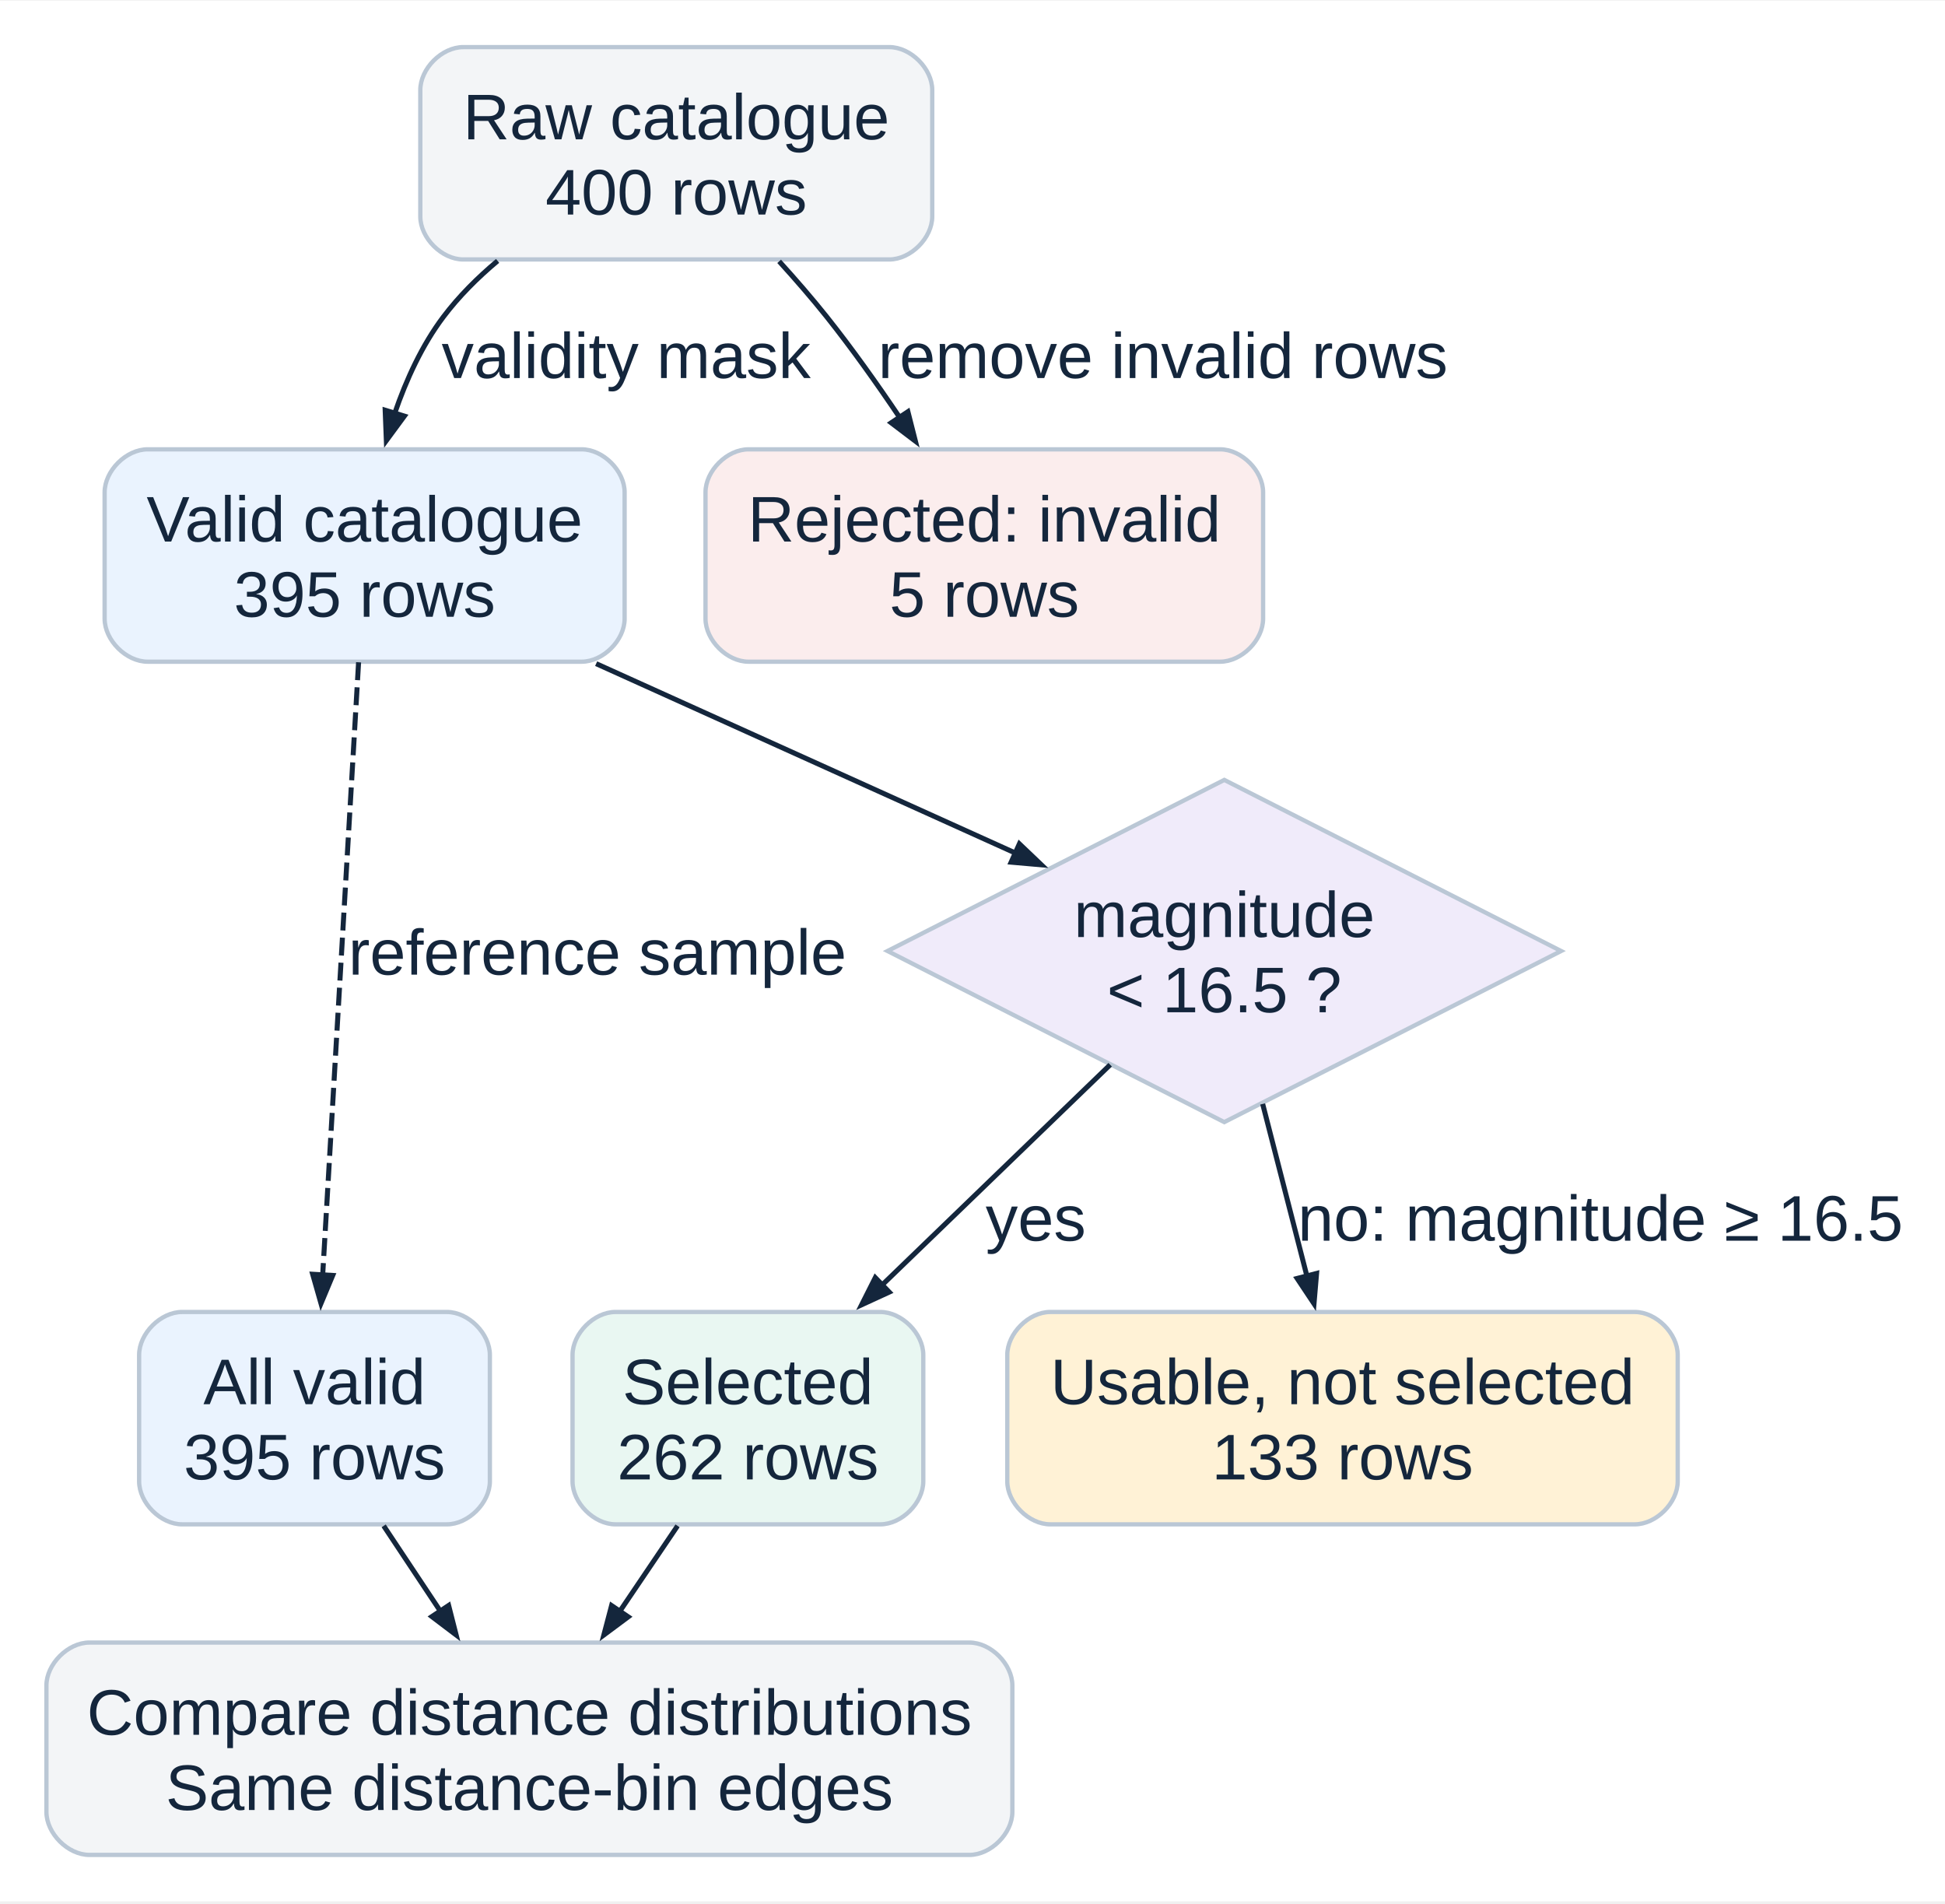
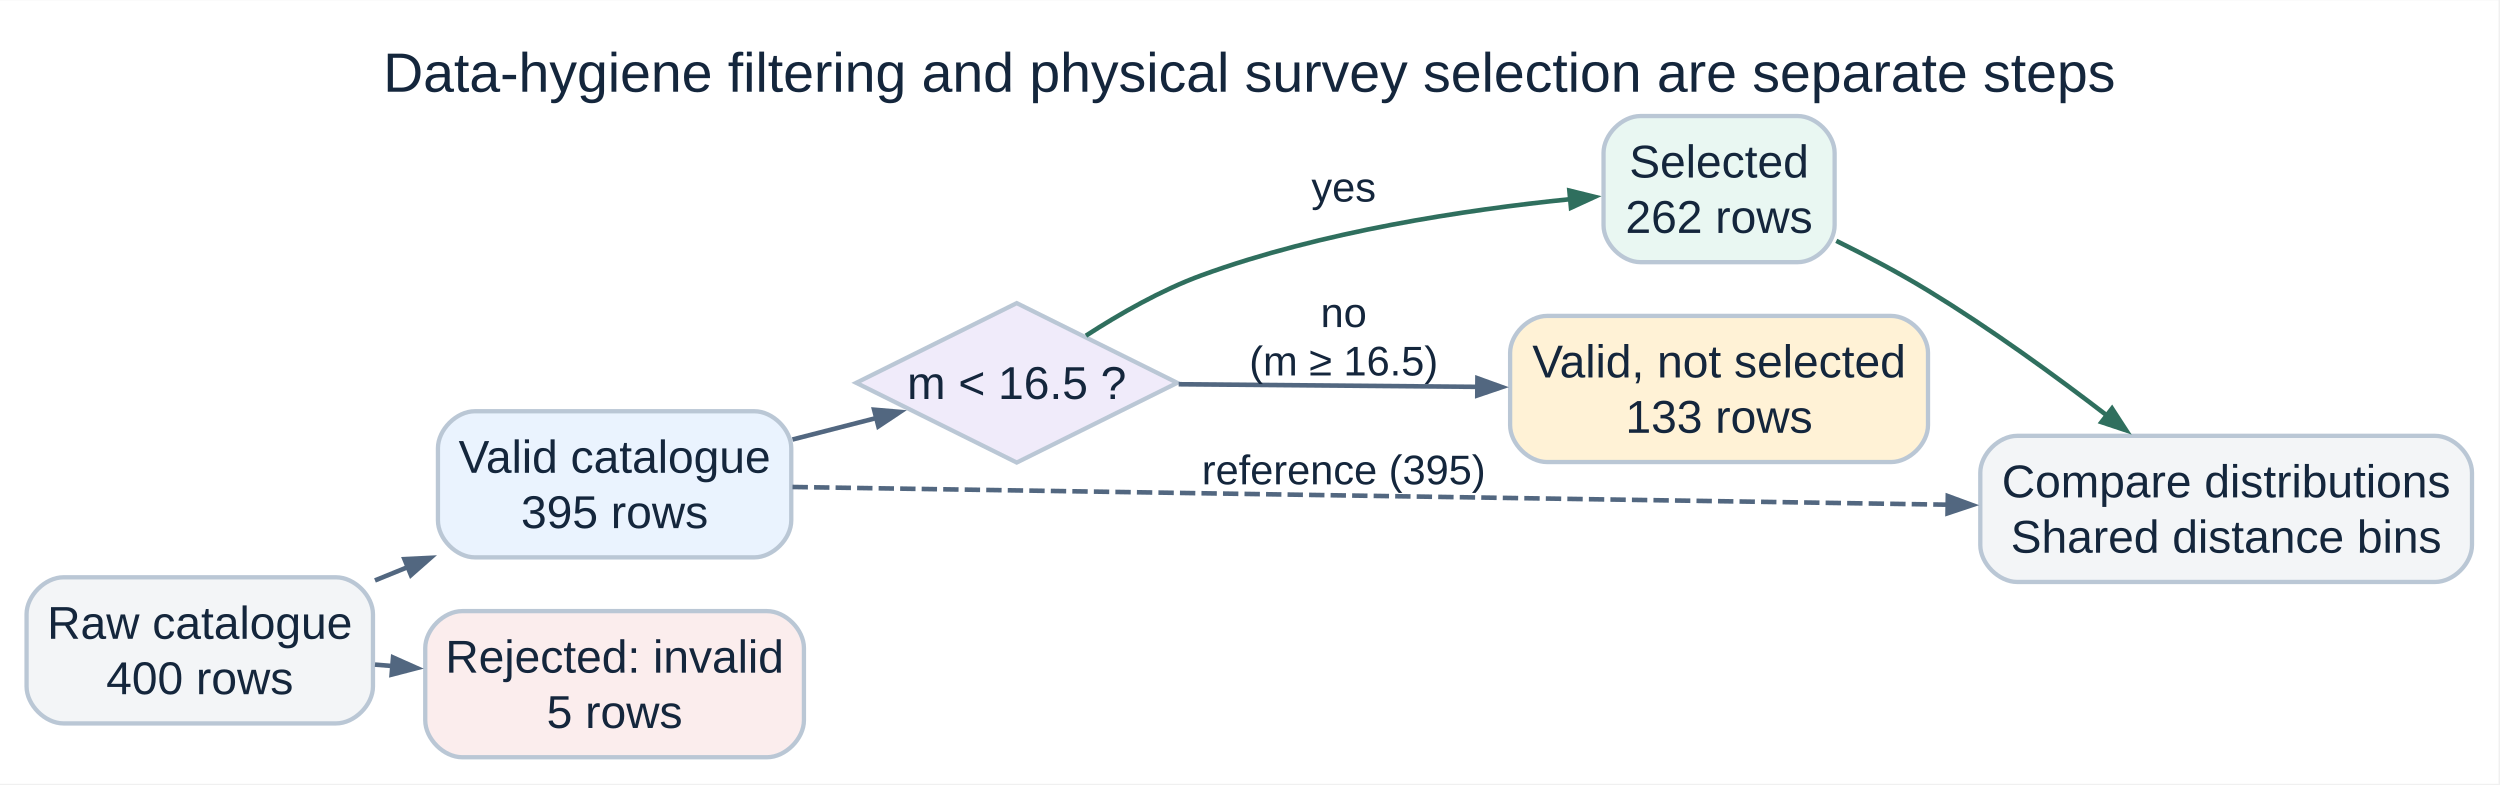
- <svg xmlns="http://www.w3.org/2000/svg" width="654" height="640" viewBox="0.00 0.00 543.00 531.00" role="img" aria-labelledby="catalogue-selection-title catalogue-selection-desc">
-   <g id="graph0" class="graph" transform="scale(1 1) rotate(0) translate(12.96 517.6)">
-     <polygon fill="white" stroke="none" points="-12.96,12.96 -12.96,-517.6 530.43,-517.6 530.43,12.96 -12.96,12.96" />
+ <svg xmlns="http://www.w3.org/2000/svg" width="720" height="226" viewBox="0.00 0.00 813.00 255.00" role="img" aria-labelledby="catalogue-selection-title catalogue-selection-desc">
+   <g id="graph0" class="graph" transform="scale(1 1) rotate(0) translate(8.64 246.16)">
+     <polygon fill="white" stroke="none" points="-8.64,8.64 -8.64,-246.16 803.89,-246.16 803.89,8.64 -8.64,8.64" />
+     <text xml:space="preserve" text-anchor="middle" x="397.63" y="-216.42" font-family="Arial" font-size="18.00" fill="#14263c">Data-hygiene filtering and physical survey selection are separate steps</text>
    <g id="node1" class="node">
-       <path fill="#f3f5f7" stroke="#bac7d5" stroke-width="1.2" d="M235.3,-504.64C235.3,-504.64 116.38,-504.64 116.38,-504.64 110.37,-504.64 104.38,-498.64 104.38,-492.64 104.38,-492.64 104.38,-457.36 104.38,-457.36 104.38,-451.36 110.38,-445.36 116.38,-445.36 116.38,-445.36 235.3,-445.36 235.3,-445.36 241.3,-445.36 247.3,-451.36 247.3,-457.36 247.3,-457.36 247.3,-492.64 247.3,-492.64 247.3,-498.64 241.3,-504.64 235.3,-504.64" />
-       <text xml:space="preserve" text-anchor="middle" x="175.84" y="-478.9" font-family="Arial" font-size="18.00" fill="#14263c">Raw catalogue</text>
-       <text xml:space="preserve" text-anchor="middle" x="175.84" y="-457.9" font-family="Arial" font-size="18.00" fill="#14263c">400 rows</text>
+       <path fill="#f3f5f7" stroke="#bac7d5" stroke-width="1.4" d="M100.65,-58.52C100.65,-58.52 12,-58.52 12,-58.52 6,-58.52 0,-52.52 0,-46.52 0,-46.52 0,-23 0,-23 0,-17 6,-11 12,-11 12,-11 100.65,-11 100.65,-11 106.65,-11 112.65,-17 112.65,-23 112.65,-23 112.65,-46.52 112.65,-46.52 112.65,-52.52 106.65,-58.52 100.65,-58.52" />
+       <text xml:space="preserve" text-anchor="middle" x="56.33" y="-38.51" font-family="Arial" font-size="15.00" fill="#14263c">Raw catalogue</text>
+       <text xml:space="preserve" text-anchor="middle" x="56.33" y="-20.51" font-family="Arial" font-size="15.00" fill="#14263c">400 rows</text>
    </g>
    <g id="node2" class="node">
-       <path fill="#eaf3fe" stroke="#bac7d5" stroke-width="1.2" d="M149.42,-392.36C149.42,-392.36 28.25,-392.36 28.25,-392.36 22.25,-392.36 16.25,-386.36 16.25,-380.36 16.25,-380.36 16.25,-345.08 16.25,-345.08 16.25,-339.08 22.25,-333.08 28.25,-333.08 28.25,-333.08 149.42,-333.08 149.42,-333.08 155.42,-333.08 161.42,-339.08 161.42,-345.08 161.42,-345.08 161.42,-380.36 161.42,-380.36 161.42,-386.36 155.42,-392.36 149.42,-392.36" />
-       <text xml:space="preserve" text-anchor="middle" x="88.84" y="-366.62" font-family="Arial" font-size="18.00" fill="#14263c">Valid catalogue</text>
-       <text xml:space="preserve" text-anchor="middle" x="88.84" y="-345.62" font-family="Arial" font-size="18.00" fill="#14263c">395 rows</text>
+       <path fill="#eaf3fe" stroke="#bac7d5" stroke-width="1.4" d="M236.68,-112.52C236.68,-112.52 145.78,-112.52 145.78,-112.52 139.78,-112.52 133.78,-106.52 133.78,-100.52 133.78,-100.52 133.78,-77 133.78,-77 133.78,-71 139.78,-65 145.78,-65 145.78,-65 236.68,-65 236.68,-65 242.68,-65 248.68,-71 248.68,-77 248.68,-77 248.68,-100.52 248.68,-100.52 248.68,-106.52 242.68,-112.52 236.68,-112.52" />
+       <text xml:space="preserve" text-anchor="middle" x="191.23" y="-92.51" font-family="Arial" font-size="15.00" fill="#14263c">Valid catalogue</text>
+       <text xml:space="preserve" text-anchor="middle" x="191.23" y="-74.51" font-family="Arial" font-size="15.00" fill="#14263c">395 rows</text>
    </g>
    <g id="edge1" class="edge">
-       <path fill="none" stroke="#14263c" stroke-width="1.4" d="M125.96,-444.96C120.35,-440.26 115.12,-435.04 110.84,-429.36 104.87,-421.45 100.47,-411.84 97.24,-402.43" />
-       <polygon fill="#14263c" stroke="#14263c" stroke-width="1.4" points="99.93,-401.64 94.9,-394.81 94.57,-403.28 99.93,-401.64" />
-       <text xml:space="preserve" text-anchor="middle" x="161.84" y="-412.26" font-family="Arial" font-size="18.00" fill="#14263c">validity mask</text>
+       <path fill="none" stroke="#526780" stroke-width="1.5" d="M113.3,-57.5C116.84,-58.94 120.43,-60.4 124.01,-61.86" />
+       <polygon fill="#526780" stroke="#526780" stroke-width="1.5" points="122.89,-64.42 131.36,-64.84 125,-59.24 122.89,-64.42" />
    </g>
    <g id="node3" class="node">
-       <path fill="#fbeded" stroke="#bac7d5" stroke-width="1.2" d="M327.67,-392.36C327.67,-392.36 196,-392.36 196,-392.36 190,-392.36 184,-386.36 184,-380.36 184,-380.36 184,-345.08 184,-345.08 184,-339.08 190,-333.08 196,-333.08 196,-333.08 327.67,-333.08 327.67,-333.08 333.67,-333.08 339.67,-339.08 339.67,-345.08 339.67,-345.08 339.67,-380.36 339.67,-380.36 339.67,-386.36 333.67,-392.36 327.67,-392.36" />
-       <text xml:space="preserve" text-anchor="middle" x="261.84" y="-366.62" font-family="Arial" font-size="18.00" fill="#14263c">Rejected: invalid</text>
-       <text xml:space="preserve" text-anchor="middle" x="261.84" y="-345.62" font-family="Arial" font-size="18.00" fill="#14263c">5 rows</text>
+       <path fill="#fbeded" stroke="#bac7d5" stroke-width="1.4" d="M240.8,-47.52C240.8,-47.52 141.65,-47.52 141.65,-47.52 135.65,-47.52 129.65,-41.52 129.65,-35.52 129.65,-35.52 129.65,-12 129.65,-12 129.65,-6 135.65,0 141.65,0 141.65,0 240.8,0 240.8,0 246.8,0 252.8,-6 252.8,-12 252.8,-12 252.8,-35.52 252.8,-35.52 252.8,-41.52 246.8,-47.52 240.8,-47.52" />
+       <text xml:space="preserve" text-anchor="middle" x="191.23" y="-27.51" font-family="Arial" font-size="15.00" fill="#14263c">Rejected: invalid</text>
+       <text xml:space="preserve" text-anchor="middle" x="191.23" y="-9.51" font-family="Arial" font-size="15.00" fill="#14263c">5 rows</text>
    </g>
    <g id="edge2" class="edge">
-       <path fill="none" stroke="#14263c" stroke-width="1.4" d="M204.56,-444.84C209.14,-439.8 213.72,-434.52 217.84,-429.36 224.84,-420.57 231.87,-410.68 238.18,-401.3" />
-       <polygon fill="#14263c" stroke="#14263c" stroke-width="1.4" points="240.51,-402.86 242.6,-394.64 235.84,-399.77 240.51,-402.86" />
-       <text xml:space="preserve" text-anchor="middle" x="311.7" y="-412.26" font-family="Arial" font-size="18.00" fill="#14263c">remove invalid rows</text>
+       <path fill="none" stroke="#526780" stroke-width="1.5" d="M113.3,-30.13C115.27,-29.96 117.25,-29.8 119.24,-29.64" />
+       <polygon fill="#526780" stroke="#526780" stroke-width="1.5" points="119.18,-32.45 126.92,-29 118.72,-26.87 119.18,-32.45" />
    </g>
    <g id="node4" class="node">
-       <polygon fill="#f0ebfa" stroke="#bac7d5" stroke-width="1.2" points="328.84,-300.08 234.82,-252.32 328.83,-204.56 422.86,-252.32 328.84,-300.08" />
-       <text xml:space="preserve" text-anchor="middle" x="328.84" y="-256.22" font-family="Arial" font-size="18.00" fill="#14263c">magnitude</text>
-       <text xml:space="preserve" text-anchor="middle" x="328.84" y="-235.22" font-family="Arial" font-size="18.00" fill="#14263c">&lt; 16.5 ?</text>
+       <polygon fill="#f0ebfa" stroke="#bac7d5" stroke-width="1.4" points="322,-147.68 269.8,-121.76 322,-95.84 374.2,-121.76 322,-147.68" />
+       <text xml:space="preserve" text-anchor="middle" x="322" y="-116.51" font-family="Arial" font-size="15.00" fill="#14263c">m &lt; 16.5 ?</text>
    </g>
    <g id="edge4" class="edge">
-       <path fill="none" stroke="#14263c" stroke-width="1.4" d="M153.47,-332.53C190.07,-315.99 235.48,-295.49 270.92,-279.48" />
-       <polygon fill="#14263c" stroke="#14263c" stroke-width="1.4" points="271.63,-282.23 277.77,-276.38 269.33,-277.12 271.63,-282.23" />
+       <path fill="none" stroke="#526780" stroke-width="1.5" d="M249.08,-103.33C258.29,-105.69 267.7,-108.1 276.55,-110.37" />
+       <polygon fill="#526780" stroke="#526780" stroke-width="1.5" points="275.62,-113.02 284.07,-112.3 277.01,-107.6 275.62,-113.02" />
    </g>
    <g id="node7" class="node">
-       <path fill="#eaf3fe" stroke="#bac7d5" stroke-width="1.2" d="M111.8,-151.56C111.8,-151.56 37.88,-151.56 37.88,-151.56 31.88,-151.56 25.88,-145.56 25.88,-139.56 25.88,-139.56 25.88,-104.28 25.88,-104.28 25.88,-98.28 31.88,-92.28 37.88,-92.28 37.88,-92.28 111.8,-92.28 111.8,-92.28 117.8,-92.28 123.8,-98.28 123.8,-104.28 123.8,-104.28 123.8,-139.56 123.8,-139.56 123.8,-145.56 117.8,-151.56 111.8,-151.56" />
-       <text xml:space="preserve" text-anchor="middle" x="74.84" y="-125.82" font-family="Arial" font-size="18.00" fill="#14263c">All valid</text>
-       <text xml:space="preserve" text-anchor="middle" x="74.84" y="-104.82" font-family="Arial" font-size="18.00" fill="#14263c">395 rows</text>
+       <path fill="#f3f5f7" stroke="#bac7d5" stroke-width="1.4" d="M783.25,-104.52C783.25,-104.52 647.35,-104.52 647.35,-104.52 641.35,-104.52 635.35,-98.52 635.35,-92.52 635.35,-92.52 635.35,-69 635.35,-69 635.35,-63 641.35,-57 647.35,-57 647.35,-57 783.25,-57 783.25,-57 789.25,-57 795.25,-63 795.25,-69 795.25,-69 795.25,-92.52 795.25,-92.52 795.25,-98.52 789.25,-104.52 783.25,-104.52" />
+       <text xml:space="preserve" text-anchor="middle" x="715.3" y="-84.51" font-family="Arial" font-size="15.00" fill="#14263c">Compare distributions</text>
+       <text xml:space="preserve" text-anchor="middle" x="715.3" y="-66.51" font-family="Arial" font-size="15.00" fill="#14263c">Shared distance bins</text>
    </g>
    <g id="edge3" class="edge">
-       <path fill="none" stroke="#14263c" stroke-width="1.4" stroke-dasharray="5,2" d="M87.15,-332.92C84.64,-290.15 79.93,-209.79 77.12,-161.83" />
-       <polygon fill="#14263c" stroke="#14263c" stroke-width="1.4" points="79.92,-161.76 76.65,-153.94 74.33,-162.09 79.92,-161.76" />
-       <text xml:space="preserve" text-anchor="middle" x="153.83" y="-245.72" font-family="Arial" font-size="18.00" fill="#14263c">reference sample</text>
+       <path fill="none" stroke="#526780" stroke-width="1.5" stroke-dasharray="5,2" d="M249.09,-87.89C339.59,-86.5 517.15,-83.78 624.82,-82.13" />
+       <polygon fill="#526780" stroke="#526780" stroke-width="1.5" points="624.79,-84.93 632.74,-82.01 624.7,-79.33 624.79,-84.93" />
+       <text xml:space="preserve" text-anchor="middle" x="428.33" y="-88.76" font-family="Arial" font-size="13.50" fill="#14263c">reference (395)</text>
    </g>
    <g id="node5" class="node">
-       <path fill="#e9f7f2" stroke="#bac7d5" stroke-width="1.2" d="M232.8,-151.56C232.8,-151.56 158.88,-151.56 158.88,-151.56 152.88,-151.56 146.88,-145.56 146.88,-139.56 146.88,-139.56 146.88,-104.28 146.88,-104.28 146.88,-98.28 152.88,-92.28 158.88,-92.28 158.88,-92.28 232.8,-92.28 232.8,-92.28 238.8,-92.28 244.8,-98.28 244.8,-104.28 244.8,-104.28 244.8,-139.56 244.8,-139.56 244.8,-145.56 238.8,-151.56 232.8,-151.56" />
-       <text xml:space="preserve" text-anchor="middle" x="195.84" y="-125.82" font-family="Arial" font-size="18.00" fill="#14263c">Selected</text>
-       <text xml:space="preserve" text-anchor="middle" x="195.84" y="-104.82" font-family="Arial" font-size="18.00" fill="#14263c">262 rows</text>
+       <path fill="#e9f7f2" stroke="#bac7d5" stroke-width="1.4" d="M575.98,-208.52C575.98,-208.52 524.83,-208.52 524.83,-208.52 518.83,-208.52 512.83,-202.52 512.83,-196.52 512.83,-196.52 512.83,-173 512.83,-173 512.83,-167 518.83,-161 524.83,-161 524.83,-161 575.98,-161 575.98,-161 581.98,-161 587.98,-167 587.98,-173 587.98,-173 587.98,-196.52 587.98,-196.52 587.98,-202.52 581.98,-208.52 575.98,-208.52" />
+       <text xml:space="preserve" text-anchor="middle" x="550.4" y="-188.51" font-family="Arial" font-size="15.00" fill="#14263c">Selected</text>
+       <text xml:space="preserve" text-anchor="middle" x="550.4" y="-170.51" font-family="Arial" font-size="15.00" fill="#14263c">262 rows</text>
    </g>
    <g id="edge5" class="edge">
-       <path fill="none" stroke="#14263c" stroke-width="1.4" d="M296.98,-220.57C277.81,-202.06 253.32,-178.42 233.24,-159.03" />
-       <polygon fill="#14263c" stroke="#14263c" stroke-width="1.4" points="235.29,-157.11 227.59,-153.57 231.4,-161.14 235.29,-157.11" />
-       <text xml:space="preserve" text-anchor="middle" x="276.21" y="-171.46" font-family="Arial" font-size="18.00" fill="#14263c">yes</text>
+       <path fill="none" stroke="#2f6f5e" stroke-width="1.5" d="M344.52,-137.1C355.35,-144.12 368.97,-151.93 382.2,-156.76 421.16,-170.98 467.89,-178.03 502.04,-181.49" />
+       <polygon fill="#2f6f5e" stroke="#2f6f5e" stroke-width="1.5" points="501.72,-184.27 509.94,-182.24 502.24,-178.7 501.72,-184.27" />
+       <text xml:space="preserve" text-anchor="middle" x="428.33" y="-180.7" font-family="Arial" font-size="13.50" fill="#14263c">yes</text>
    </g>
    <g id="node6" class="node">
-       <path fill="#fff2d6" stroke="#bac7d5" stroke-width="1.2" d="M443.42,-151.56C443.42,-151.56 280.25,-151.56 280.25,-151.56 274.25,-151.56 268.25,-145.56 268.25,-139.56 268.25,-139.56 268.25,-104.28 268.25,-104.28 268.25,-98.28 274.25,-92.28 280.25,-92.28 280.25,-92.28 443.42,-92.28 443.42,-92.28 449.42,-92.28 455.42,-98.28 455.42,-104.28 455.42,-104.28 455.42,-139.56 455.42,-139.56 455.42,-145.56 449.42,-151.56 443.42,-151.56" />
-       <text xml:space="preserve" text-anchor="middle" x="361.84" y="-125.82" font-family="Arial" font-size="18.00" fill="#14263c">Usable, not selected</text>
-       <text xml:space="preserve" text-anchor="middle" x="361.84" y="-104.82" font-family="Arial" font-size="18.00" fill="#14263c">133 rows</text>
+       <path fill="#fff2d6" stroke="#bac7d5" stroke-width="1.4" d="M606.35,-143.52C606.35,-143.52 494.45,-143.52 494.45,-143.52 488.45,-143.52 482.45,-137.52 482.45,-131.52 482.45,-131.52 482.45,-108 482.45,-108 482.45,-102 488.45,-96 494.45,-96 494.45,-96 606.35,-96 606.35,-96 612.35,-96 618.35,-102 618.35,-108 618.35,-108 618.35,-131.52 618.35,-131.52 618.35,-137.52 612.35,-143.52 606.35,-143.52" />
+       <text xml:space="preserve" text-anchor="middle" x="550.4" y="-123.51" font-family="Arial" font-size="15.00" fill="#14263c">Valid, not selected</text>
+       <text xml:space="preserve" text-anchor="middle" x="550.4" y="-105.51" font-family="Arial" font-size="15.00" fill="#14263c">133 rows</text>
    </g>
    <g id="edge6" class="edge">
-       <path fill="none" stroke="#14263c" stroke-width="1.4" d="M339.55,-209.63C343.53,-194.13 348.03,-176.63 351.94,-161.43" />
-       <polygon fill="#14263c" stroke="#14263c" stroke-width="1.4" points="354.6,-162.32 353.88,-153.87 349.18,-160.92 354.6,-162.32" />
-       <text xml:space="preserve" text-anchor="middle" x="433.84" y="-171.46" font-family="Arial" font-size="18.00" fill="#14263c">no: magnitude ≥ 16.5</text>
-     </g>
-     <g id="node8" class="node">
-       <path fill="#f3f5f7" stroke="#bac7d5" stroke-width="1.2" d="M257.67,-59.28C257.67,-59.28 12,-59.28 12,-59.28 6,-59.28 0,-53.28 0,-47.28 0,-47.28 0,-12 0,-12 0,-6 6,0 12,0 12,0 257.67,0 257.67,0 263.67,0 269.67,-6 269.67,-12 269.67,-12 269.67,-47.28 269.67,-47.28 269.67,-53.28 263.67,-59.28 257.67,-59.28" />
-       <text xml:space="preserve" text-anchor="middle" x="134.84" y="-33.54" font-family="Arial" font-size="18.00" fill="#14263c">Compare distance distributions</text>
-       <text xml:space="preserve" text-anchor="middle" x="134.84" y="-12.54" font-family="Arial" font-size="18.00" fill="#14263c">Same distance-bin edges</text>
-     </g>
-     <g id="edge8" class="edge">
-       <path fill="none" stroke="#14263c" stroke-width="1.4" d="M176.2,-91.86C171.03,-84.21 165.38,-75.85 159.96,-67.83" />
-       <polygon fill="#14263c" stroke="#14263c" stroke-width="1.4" points="162.42,-66.46 155.62,-61.4 157.78,-69.6 162.42,-66.46" />
+       <path fill="none" stroke="#526780" stroke-width="1.5" d="M374.66,-121.3C403.39,-121.05 439.73,-120.73 471.81,-120.45" />
+       <polygon fill="#526780" stroke="#526780" stroke-width="1.5" points="471.82,-123.25 479.79,-120.37 471.77,-117.65 471.82,-123.25" />
+       <text xml:space="preserve" text-anchor="middle" x="428.33" y="-139.9" font-family="Arial" font-size="13.50" fill="#14263c">no</text>
+       <text xml:space="preserve" text-anchor="middle" x="428.33" y="-124.15" font-family="Arial" font-size="13.50" fill="#14263c">(m ≥ 16.5)</text>
    </g>
    <g id="edge7" class="edge">
-       <path fill="none" stroke="#14263c" stroke-width="1.4" d="M94.15,-91.86C99.23,-84.21 104.79,-75.85 110.12,-67.83" />
-       <polygon fill="#14263c" stroke="#14263c" stroke-width="1.4" points="112.29,-69.63 114.38,-61.41 107.62,-66.53 112.29,-69.63" />
+       <path fill="none" stroke="#2f6f5e" stroke-width="1.5" d="M588.52,-167.93C598.41,-163.06 608.95,-157.49 618.35,-151.76 638.45,-139.51 659.61,-124.15 676.92,-110.85" />
+       <polygon fill="#2f6f5e" stroke="#2f6f5e" stroke-width="1.5" points="678.19,-113.41 682.8,-106.3 674.76,-108.98 678.19,-113.41" />
    </g>
  </g>
</svg>
